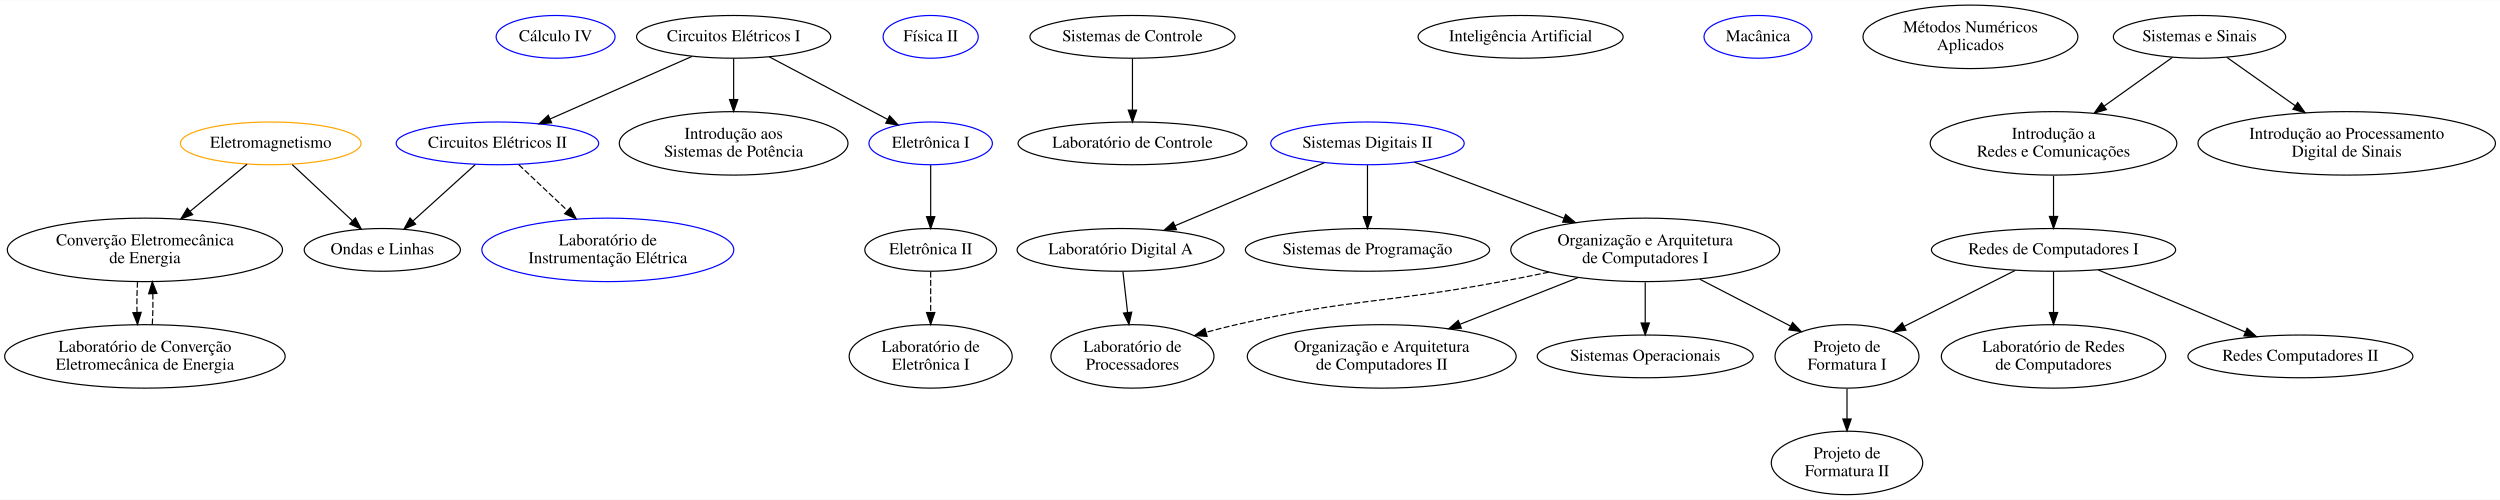
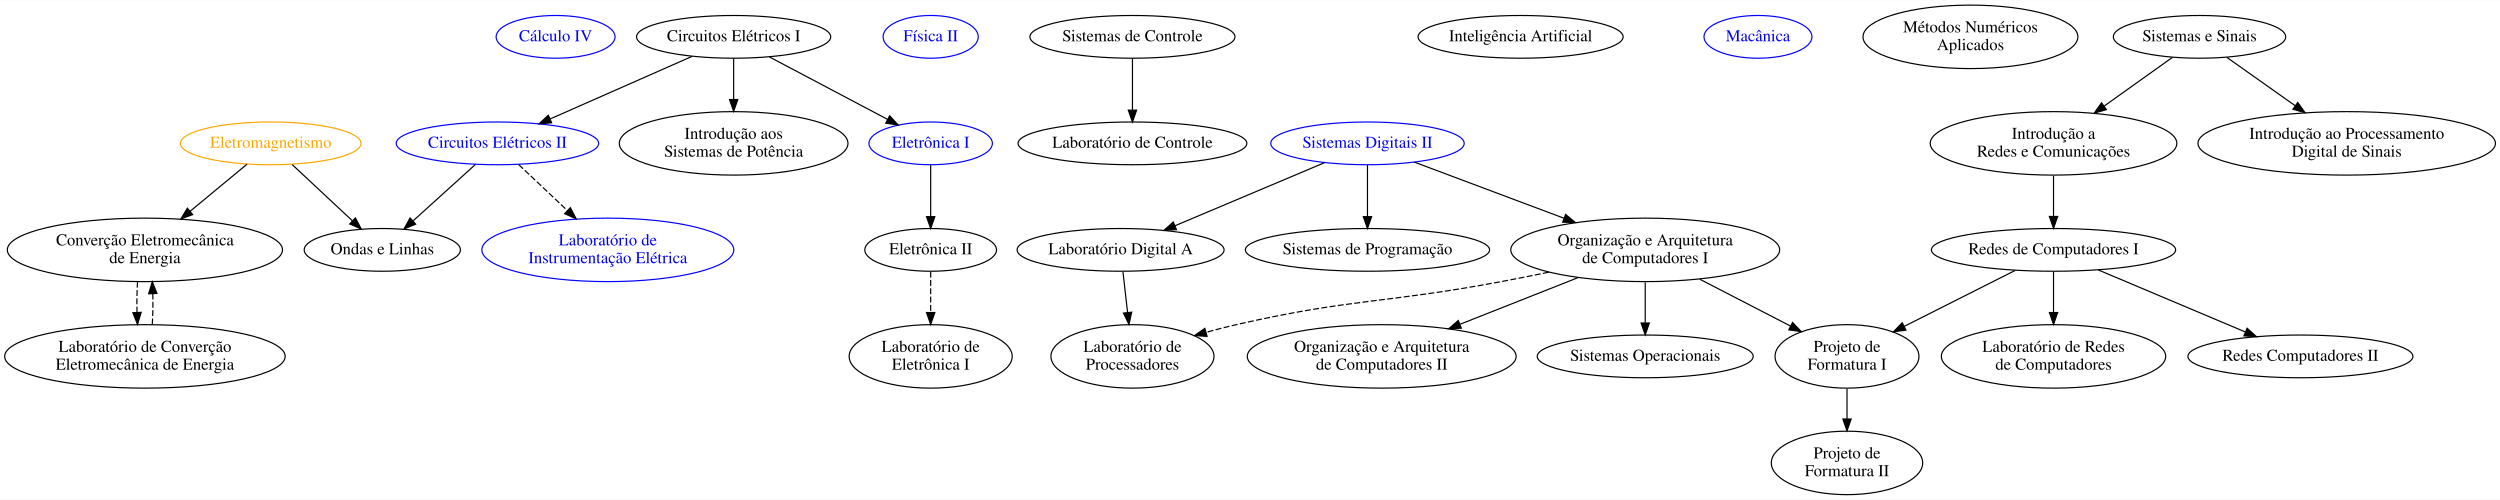
<svg xmlns="http://www.w3.org/2000/svg" width="2106pt" height="421pt" viewBox="0.00 0.00 2106.24 420.70">
  <g id="graph0" class="graph" transform="scale(1 1) rotate(0) translate(4 416.7)">
    <polygon fill="white" stroke="transparent" points="-4,4 -4,-416.7 2102.24,-416.7 2102.24,4 -4,4" />
    <g id="node1" class="node">
      <ellipse fill="none" stroke="blue" cx="464.09" cy="-385.83" rx="50.09" ry="18" />
-       <text text-anchor="middle" x="464.09" y="-382.13" font-family="Times,serif" font-size="14.00">Cálculo IV</text>
+       <text text-anchor="middle" x="464.09" y="-382.13" font-family="Times,serif" font-size="14.00" fill="blue">Cálculo IV</text>
    </g>
    <g id="node2" class="node">
      <ellipse fill="none" stroke="blue" cx="415.09" cy="-296.09" rx="85.29" ry="18" />
-       <text text-anchor="middle" x="415.09" y="-292.39" font-family="Times,serif" font-size="14.00">Circuitos Elétricos II</text>
+       <text text-anchor="middle" x="415.09" y="-292.39" font-family="Times,serif" font-size="14.00" fill="blue">Circuitos Elétricos II</text>
    </g>
    <g id="node3" class="node">
      <ellipse fill="none" stroke="blue" cx="508.09" cy="-206.35" rx="106.13" ry="26.74" />
-       <text text-anchor="middle" x="508.09" y="-210.15" font-family="Times,serif" font-size="14.00">Laboratório de </text>
-       <text text-anchor="middle" x="508.09" y="-195.15" font-family="Times,serif" font-size="14.00"> Instrumentação Elétrica</text>
+       <text text-anchor="middle" x="508.09" y="-210.15" font-family="Times,serif" font-size="14.00" fill="blue">Laboratório de </text>
+       <text text-anchor="middle" x="508.09" y="-195.15" font-family="Times,serif" font-size="14.00" fill="blue"> Instrumentação Elétrica</text>
    </g>
    <g id="edge2" class="edge">
      <path fill="none" stroke="black" stroke-dasharray="5,2" d="M433.02,-278.17C444.6,-267.25 460.04,-252.68 473.9,-239.6" />
      <polygon fill="black" stroke="black" points="476.53,-241.93 481.41,-232.52 471.73,-236.84 476.53,-241.93" />
    </g>
    <g id="node22" class="node">
      <ellipse fill="none" stroke="black" cx="318.09" cy="-206.35" rx="65.79" ry="18" />
      <text text-anchor="middle" x="318.09" y="-202.65" font-family="Times,serif" font-size="14.00">Ondas e Linhas</text>
    </g>
    <g id="edge13" class="edge">
      <path fill="none" stroke="black" d="M396.38,-278.17C381.53,-264.74 360.58,-245.79 344.09,-230.87" />
      <polygon fill="black" stroke="black" points="346.17,-228.03 336.4,-223.92 341.47,-233.22 346.17,-228.03" />
    </g>
    <g id="node4" class="node">
      <ellipse fill="none" stroke="blue" cx="780.09" cy="-385.83" rx="40.09" ry="18" />
-       <text text-anchor="middle" x="780.09" y="-382.13" font-family="Times,serif" font-size="14.00">Física II</text>
+       <text text-anchor="middle" x="780.09" y="-382.13" font-family="Times,serif" font-size="14.00" fill="blue">Física II</text>
    </g>
    <g id="node5" class="node">
      <ellipse fill="none" stroke="black" cx="950.09" cy="-385.83" rx="86.38" ry="18" />
      <text text-anchor="middle" x="950.09" y="-382.13" font-family="Times,serif" font-size="14.00">Sistemas de Controle</text>
    </g>
    <g id="node21" class="node">
      <ellipse fill="none" stroke="black" cx="950.09" cy="-296.09" rx="96.38" ry="18" />
      <text text-anchor="middle" x="950.09" y="-292.39" font-family="Times,serif" font-size="14.00">Laboratório de Controle</text>
    </g>
    <g id="edge12" class="edge">
      <path fill="none" stroke="black" d="M950.09,-367.5C950.09,-355.16 950.09,-338.34 950.09,-324.23" />
      <polygon fill="black" stroke="black" points="953.59,-324.09 950.09,-314.09 946.59,-324.09 953.59,-324.09" />
    </g>
    <g id="node6" class="node">
      <ellipse fill="none" stroke="black" cx="1277.09" cy="-385.83" rx="86.38" ry="18" />
      <text text-anchor="middle" x="1277.09" y="-382.13" font-family="Times,serif" font-size="14.00">Inteligência Artificial</text>
    </g>
    <g id="node7" class="node">
      <ellipse fill="none" stroke="blue" cx="1477.09" cy="-385.83" rx="45.49" ry="18" />
-       <text text-anchor="middle" x="1477.09" y="-382.13" font-family="Times,serif" font-size="14.00">Macânica</text>
+       <text text-anchor="middle" x="1477.09" y="-382.13" font-family="Times,serif" font-size="14.00" fill="blue">Macânica</text>
    </g>
    <g id="node8" class="node">
      <ellipse fill="none" stroke="black" cx="1656.09" cy="-385.83" rx="90.52" ry="26.74" />
      <text text-anchor="middle" x="1656.09" y="-389.63" font-family="Times,serif" font-size="14.00">Métodos Numéricos</text>
      <text text-anchor="middle" x="1656.09" y="-374.63" font-family="Times,serif" font-size="14.00"> Aplicados</text>
    </g>
    <g id="node9" class="node">
      <ellipse fill="none" stroke="black" cx="614.09" cy="-385.83" rx="81.79" ry="18" />
      <text text-anchor="middle" x="614.09" y="-382.13" font-family="Times,serif" font-size="14.00">Circuitos Elétricos I</text>
    </g>
    <g id="edge1" class="edge">
      <path fill="none" stroke="black" d="M578.97,-369.35C545.68,-354.67 495.54,-332.56 459.49,-316.67" />
      <polygon fill="black" stroke="black" points="460.75,-313.4 450.19,-312.57 457.93,-319.8 460.75,-313.4" />
    </g>
    <g id="node12" class="node">
      <ellipse fill="none" stroke="black" cx="614.09" cy="-296.09" rx="96.33" ry="26.74" />
      <text text-anchor="middle" x="614.09" y="-299.89" font-family="Times,serif" font-size="14.00">Introdução aos</text>
      <text text-anchor="middle" x="614.09" y="-284.89" font-family="Times,serif" font-size="14.00"> Sistemas de Potência</text>
    </g>
    <g id="edge9" class="edge">
      <path fill="none" stroke="black" d="M614.09,-367.5C614.09,-357.68 614.09,-345.04 614.09,-333.17" />
      <polygon fill="black" stroke="black" points="617.59,-333.04 614.09,-323.04 610.59,-333.04 617.59,-333.04" />
    </g>
    <g id="node15" class="node">
      <ellipse fill="none" stroke="blue" cx="780.09" cy="-296.09" rx="51.99" ry="18" />
-       <text text-anchor="middle" x="780.09" y="-292.39" font-family="Times,serif" font-size="14.00">Eletrônica I</text>
+       <text text-anchor="middle" x="780.09" y="-292.39" font-family="Times,serif" font-size="14.00" fill="blue">Eletrônica I</text>
    </g>
    <g id="edge5" class="edge">
      <path fill="none" stroke="black" d="M644.15,-368.94C672.17,-354.13 714.02,-332.01 743.88,-316.23" />
      <polygon fill="black" stroke="black" points="745.52,-319.32 752.73,-311.55 742.25,-313.13 745.52,-319.32" />
    </g>
    <g id="node10" class="node">
      <ellipse fill="none" stroke="orange" cx="224.09" cy="-296.09" rx="76.09" ry="18" />
-       <text text-anchor="middle" x="224.09" y="-292.39" font-family="Times,serif" font-size="14.00">Eletromagnetismo</text>
+       <text text-anchor="middle" x="224.09" y="-292.39" font-family="Times,serif" font-size="14.00" fill="orange">Eletromagnetismo</text>
    </g>
    <g id="node17" class="node">
      <ellipse fill="none" stroke="black" cx="118.09" cy="-206.35" rx="115.93" ry="26.74" />
      <text text-anchor="middle" x="118.09" y="-210.15" font-family="Times,serif" font-size="14.00">Converção Eletromecânica</text>
      <text text-anchor="middle" x="118.09" y="-195.15" font-family="Times,serif" font-size="14.00"> de Energia</text>
    </g>
    <g id="edge6" class="edge">
      <path fill="none" stroke="black" d="M204.15,-278.59C190.65,-267.41 172.38,-252.29 156.14,-238.85" />
      <polygon fill="black" stroke="black" points="158.3,-236.09 148.37,-232.41 153.84,-241.49 158.3,-236.09" />
    </g>
    <g id="edge14" class="edge">
      <path fill="none" stroke="black" d="M242.21,-278.17C256.61,-264.74 276.9,-245.79 292.88,-230.87" />
      <polygon fill="black" stroke="black" points="295.42,-233.3 300.34,-223.92 290.64,-228.18 295.42,-233.3" />
    </g>
    <g id="node11" class="node">
      <ellipse fill="none" stroke="blue" cx="1148.09" cy="-296.09" rx="81.49" ry="18" />
-       <text text-anchor="middle" x="1148.09" y="-292.39" font-family="Times,serif" font-size="14.00">Sistemas Digitais II</text>
+       <text text-anchor="middle" x="1148.09" y="-292.39" font-family="Times,serif" font-size="14.00" fill="blue">Sistemas Digitais II</text>
    </g>
    <g id="node13" class="node">
      <ellipse fill="none" stroke="black" cx="1382.09" cy="-206.35" rx="113.27" ry="26.74" />
      <text text-anchor="middle" x="1382.09" y="-210.15" font-family="Times,serif" font-size="14.00">Organização e Arquitetura</text>
      <text text-anchor="middle" x="1382.09" y="-195.15" font-family="Times,serif" font-size="14.00"> de Computadores I</text>
    </g>
    <g id="edge3" class="edge">
      <path fill="none" stroke="black" d="M1187.52,-280.31C1221.96,-267.39 1272.71,-248.36 1313.75,-232.97" />
      <polygon fill="black" stroke="black" points="1315.02,-236.24 1323.15,-229.45 1312.56,-229.68 1315.02,-236.24" />
    </g>
    <g id="node14" class="node">
      <ellipse fill="none" stroke="black" cx="940.09" cy="-206.35" rx="87.18" ry="18" />
      <text text-anchor="middle" x="940.09" y="-202.65" font-family="Times,serif" font-size="14.00">Laboratório Digital A</text>
    </g>
    <g id="edge4" class="edge">
      <path fill="none" stroke="black" d="M1111.86,-279.81C1076.88,-265.05 1023.78,-242.65 985.89,-226.67" />
      <polygon fill="black" stroke="black" points="987.17,-223.41 976.6,-222.75 984.45,-229.86 987.17,-223.41" />
    </g>
    <g id="node27" class="node">
      <ellipse fill="none" stroke="black" cx="1148.09" cy="-206.35" rx="102.88" ry="18" />
      <text text-anchor="middle" x="1148.09" y="-202.65" font-family="Times,serif" font-size="14.00">Sistemas de Programação</text>
    </g>
    <g id="edge19" class="edge">
      <path fill="none" stroke="black" d="M1148.09,-277.76C1148.09,-265.42 1148.09,-248.6 1148.09,-234.49" />
      <polygon fill="black" stroke="black" points="1151.59,-234.35 1148.09,-224.35 1144.59,-234.35 1151.59,-234.35" />
    </g>
    <g id="node25" class="node">
      <ellipse fill="none" stroke="black" cx="1160.09" cy="-116.61" rx="113.27" ry="26.74" />
      <text text-anchor="middle" x="1160.09" y="-120.41" font-family="Times,serif" font-size="14.00">Organização e Arquitetura</text>
      <text text-anchor="middle" x="1160.09" y="-105.41" font-family="Times,serif" font-size="14.00"> de Computadores II</text>
    </g>
    <g id="edge17" class="edge">
      <path fill="none" stroke="black" d="M1325.49,-182.98C1295.22,-171.02 1257.78,-156.22 1226.18,-143.73" />
      <polygon fill="black" stroke="black" points="1227.16,-140.36 1216.58,-139.94 1224.59,-146.87 1227.16,-140.36" />
    </g>
    <g id="node26" class="node">
      <ellipse fill="none" stroke="black" cx="1382.09" cy="-116.61" rx="90.98" ry="18" />
      <text text-anchor="middle" x="1382.09" y="-112.91" font-family="Times,serif" font-size="14.00">Sistemas Operacionais</text>
    </g>
    <g id="edge18" class="edge">
      <path fill="none" stroke="black" d="M1382.09,-179.03C1382.09,-168.27 1382.09,-155.84 1382.09,-144.98" />
      <polygon fill="black" stroke="black" points="1385.59,-144.77 1382.09,-134.77 1378.59,-144.77 1385.59,-144.77" />
    </g>
    <g id="node28" class="node">
      <ellipse fill="none" stroke="black" cx="950.09" cy="-116.61" rx="68.68" ry="26.74" />
      <text text-anchor="middle" x="950.09" y="-120.41" font-family="Times,serif" font-size="14.00">Laboratório de</text>
      <text text-anchor="middle" x="950.09" y="-105.41" font-family="Times,serif" font-size="14.00"> Processadores</text>
    </g>
    <g id="edge21" class="edge">
      <path fill="none" stroke="black" stroke-dasharray="5,2" d="M1300.82,-187.55C1287.24,-184.74 1273.28,-181.95 1260.09,-179.48 1161.83,-161.11 1135.56,-165.62 1038.09,-143.48 1029.62,-141.56 1020.78,-139.28 1012.09,-136.89" />
      <polygon fill="black" stroke="black" points="1012.96,-133.5 1002.39,-134.15 1011.06,-140.24 1012.96,-133.5" />
    </g>
    <g id="node31" class="node">
      <ellipse fill="none" stroke="black" cx="1552.09" cy="-116.61" rx="60.62" ry="26.74" />
      <text text-anchor="middle" x="1552.09" y="-120.41" font-family="Times,serif" font-size="14.00">Projeto de</text>
      <text text-anchor="middle" x="1552.09" y="-105.41" font-family="Times,serif" font-size="14.00"> Formatura I</text>
    </g>
    <g id="edge24" class="edge">
      <path fill="none" stroke="black" d="M1428.09,-181.61C1451.81,-169.37 1480.7,-154.46 1504.62,-142.11" />
      <polygon fill="black" stroke="black" points="1506.24,-145.21 1513.52,-137.51 1503.03,-138.99 1506.24,-145.21" />
    </g>
    <g id="edge20" class="edge">
      <path fill="none" stroke="black" d="M942.06,-188.02C943.18,-178.2 944.62,-165.56 945.97,-153.69" />
      <polygon fill="black" stroke="black" points="949.47,-153.89 947.13,-143.56 942.52,-153.1 949.47,-153.89" />
    </g>
    <g id="node19" class="node">
      <ellipse fill="none" stroke="black" cx="780.09" cy="-206.35" rx="55.49" ry="18" />
      <text text-anchor="middle" x="780.09" y="-202.65" font-family="Times,serif" font-size="14.00">Eletrônica II</text>
    </g>
    <g id="edge10" class="edge">
      <path fill="none" stroke="black" d="M780.09,-277.76C780.09,-265.42 780.09,-248.6 780.09,-234.49" />
      <polygon fill="black" stroke="black" points="783.59,-234.35 780.09,-224.35 776.59,-234.35 783.59,-234.35" />
    </g>
    <g id="node16" class="node">
      <ellipse fill="none" stroke="black" cx="1849.09" cy="-385.83" rx="72.59" ry="18" />
      <text text-anchor="middle" x="1849.09" y="-382.13" font-family="Times,serif" font-size="14.00">Sistemas e Sinais</text>
    </g>
    <g id="node23" class="node">
      <ellipse fill="none" stroke="black" cx="1973.09" cy="-296.09" rx="125.32" ry="26.74" />
      <text text-anchor="middle" x="1973.09" y="-299.89" font-family="Times,serif" font-size="14.00">Introdução ao Processamento</text>
      <text text-anchor="middle" x="1973.09" y="-284.89" font-family="Times,serif" font-size="14.00"> Digital de Sinais</text>
    </g>
    <g id="edge15" class="edge">
      <path fill="none" stroke="black" d="M1872.12,-368.53C1888.23,-357.14 1910.23,-341.56 1929.59,-327.87" />
      <polygon fill="black" stroke="black" points="1931.84,-330.56 1937.98,-321.93 1927.8,-324.85 1931.84,-330.56" />
    </g>
    <g id="node24" class="node">
      <ellipse fill="none" stroke="black" cx="1726.09" cy="-296.09" rx="103.89" ry="26.74" />
      <text text-anchor="middle" x="1726.09" y="-299.89" font-family="Times,serif" font-size="14.00">Introdução a</text>
      <text text-anchor="middle" x="1726.09" y="-284.89" font-family="Times,serif" font-size="14.00"> Redes e Comunicações</text>
    </g>
    <g id="edge16" class="edge">
      <path fill="none" stroke="black" d="M1826.24,-368.53C1810.14,-357.05 1788.1,-341.33 1768.8,-327.56" />
      <polygon fill="black" stroke="black" points="1770.61,-324.55 1760.43,-321.59 1766.54,-330.25 1770.61,-324.55" />
    </g>
    <g id="node18" class="node">
      <ellipse fill="none" stroke="black" cx="118.09" cy="-116.61" rx="118.17" ry="26.74" />
      <text text-anchor="middle" x="118.09" y="-120.41" font-family="Times,serif" font-size="14.00">Laboratório de Converção</text>
      <text text-anchor="middle" x="118.09" y="-105.41" font-family="Times,serif" font-size="14.00"> Eletromecânica de Energia</text>
    </g>
    <g id="edge8" class="edge">
      <path fill="none" stroke="black" stroke-dasharray="5,2" d="M111.87,-179.5C111.37,-171.45 111.22,-162.42 111.43,-153.8" />
      <polygon fill="black" stroke="black" points="114.94,-153.72 111.86,-143.58 107.94,-153.42 114.94,-153.72" />
    </g>
    <g id="edge7" class="edge">
      <path fill="none" stroke="black" stroke-dasharray="5,2" d="M124.31,-143.58C124.81,-151.64 124.95,-160.67 124.74,-169.29" />
      <polygon fill="black" stroke="black" points="121.23,-169.36 124.3,-179.5 128.23,-169.66 121.23,-169.36" />
    </g>
    <g id="node20" class="node">
      <ellipse fill="none" stroke="black" cx="780.09" cy="-116.61" rx="68.68" ry="26.74" />
      <text text-anchor="middle" x="780.09" y="-120.41" font-family="Times,serif" font-size="14.00">Laboratório de</text>
      <text text-anchor="middle" x="780.09" y="-105.41" font-family="Times,serif" font-size="14.00"> Eletrônica I</text>
    </g>
    <g id="edge11" class="edge">
      <path fill="none" stroke="black" stroke-dasharray="5,2" d="M780.09,-188.02C780.09,-178.2 780.09,-165.56 780.09,-153.69" />
      <polygon fill="black" stroke="black" points="783.59,-153.56 780.09,-143.56 776.59,-153.56 783.59,-153.56" />
    </g>
    <g id="node29" class="node">
      <ellipse fill="none" stroke="black" cx="1726.09" cy="-206.35" rx="102.88" ry="18" />
      <text text-anchor="middle" x="1726.09" y="-202.65" font-family="Times,serif" font-size="14.00">Redes de Computadores I</text>
    </g>
    <g id="edge22" class="edge">
      <path fill="none" stroke="black" d="M1726.09,-268.77C1726.09,-258.01 1726.09,-245.58 1726.09,-234.72" />
      <polygon fill="black" stroke="black" points="1729.59,-234.51 1726.09,-224.51 1722.59,-234.51 1729.59,-234.51" />
    </g>
    <g id="node30" class="node">
      <ellipse fill="none" stroke="black" cx="1726.09" cy="-116.61" rx="94.51" ry="26.74" />
      <text text-anchor="middle" x="1726.09" y="-120.41" font-family="Times,serif" font-size="14.00">Laboratório de Redes</text>
      <text text-anchor="middle" x="1726.09" y="-105.41" font-family="Times,serif" font-size="14.00"> de Computadores</text>
    </g>
    <g id="edge23" class="edge">
      <path fill="none" stroke="black" d="M1726.09,-188.02C1726.09,-178.2 1726.09,-165.56 1726.09,-153.69" />
      <polygon fill="black" stroke="black" points="1729.59,-153.56 1726.09,-143.56 1722.59,-153.56 1729.59,-153.56" />
    </g>
    <g id="edge25" class="edge">
      <path fill="none" stroke="black" d="M1693.77,-189.05C1667.49,-175.8 1630.03,-156.91 1600.22,-141.88" />
      <polygon fill="black" stroke="black" points="1601.74,-138.73 1591.24,-137.35 1598.59,-144.98 1601.74,-138.73" />
    </g>
    <g id="node32" class="node">
      <ellipse fill="none" stroke="black" cx="1934.09" cy="-116.61" rx="94.78" ry="18" />
      <text text-anchor="middle" x="1934.09" y="-112.91" font-family="Times,serif" font-size="14.00">Redes Computadores II</text>
    </g>
    <g id="edge26" class="edge">
      <path fill="none" stroke="black" d="M1763.75,-189.46C1798.47,-174.82 1850.1,-153.04 1887.41,-137.3" />
      <polygon fill="black" stroke="black" points="1889.2,-140.35 1897.05,-133.23 1886.48,-133.9 1889.2,-140.35" />
    </g>
    <g id="node33" class="node">
      <ellipse fill="none" stroke="black" cx="1552.09" cy="-26.87" rx="63.78" ry="26.74" />
      <text text-anchor="middle" x="1552.09" y="-30.67" font-family="Times,serif" font-size="14.00">Projeto de</text>
      <text text-anchor="middle" x="1552.09" y="-15.67" font-family="Times,serif" font-size="14.00"> Formatura II</text>
    </g>
    <g id="edge27" class="edge">
      <path fill="none" stroke="black" d="M1552.09,-89.29C1552.09,-81.32 1552.09,-72.43 1552.09,-63.94" />
      <polygon fill="black" stroke="black" points="1555.59,-63.87 1552.09,-53.87 1548.59,-63.87 1555.59,-63.87" />
    </g>
  </g>
</svg>
